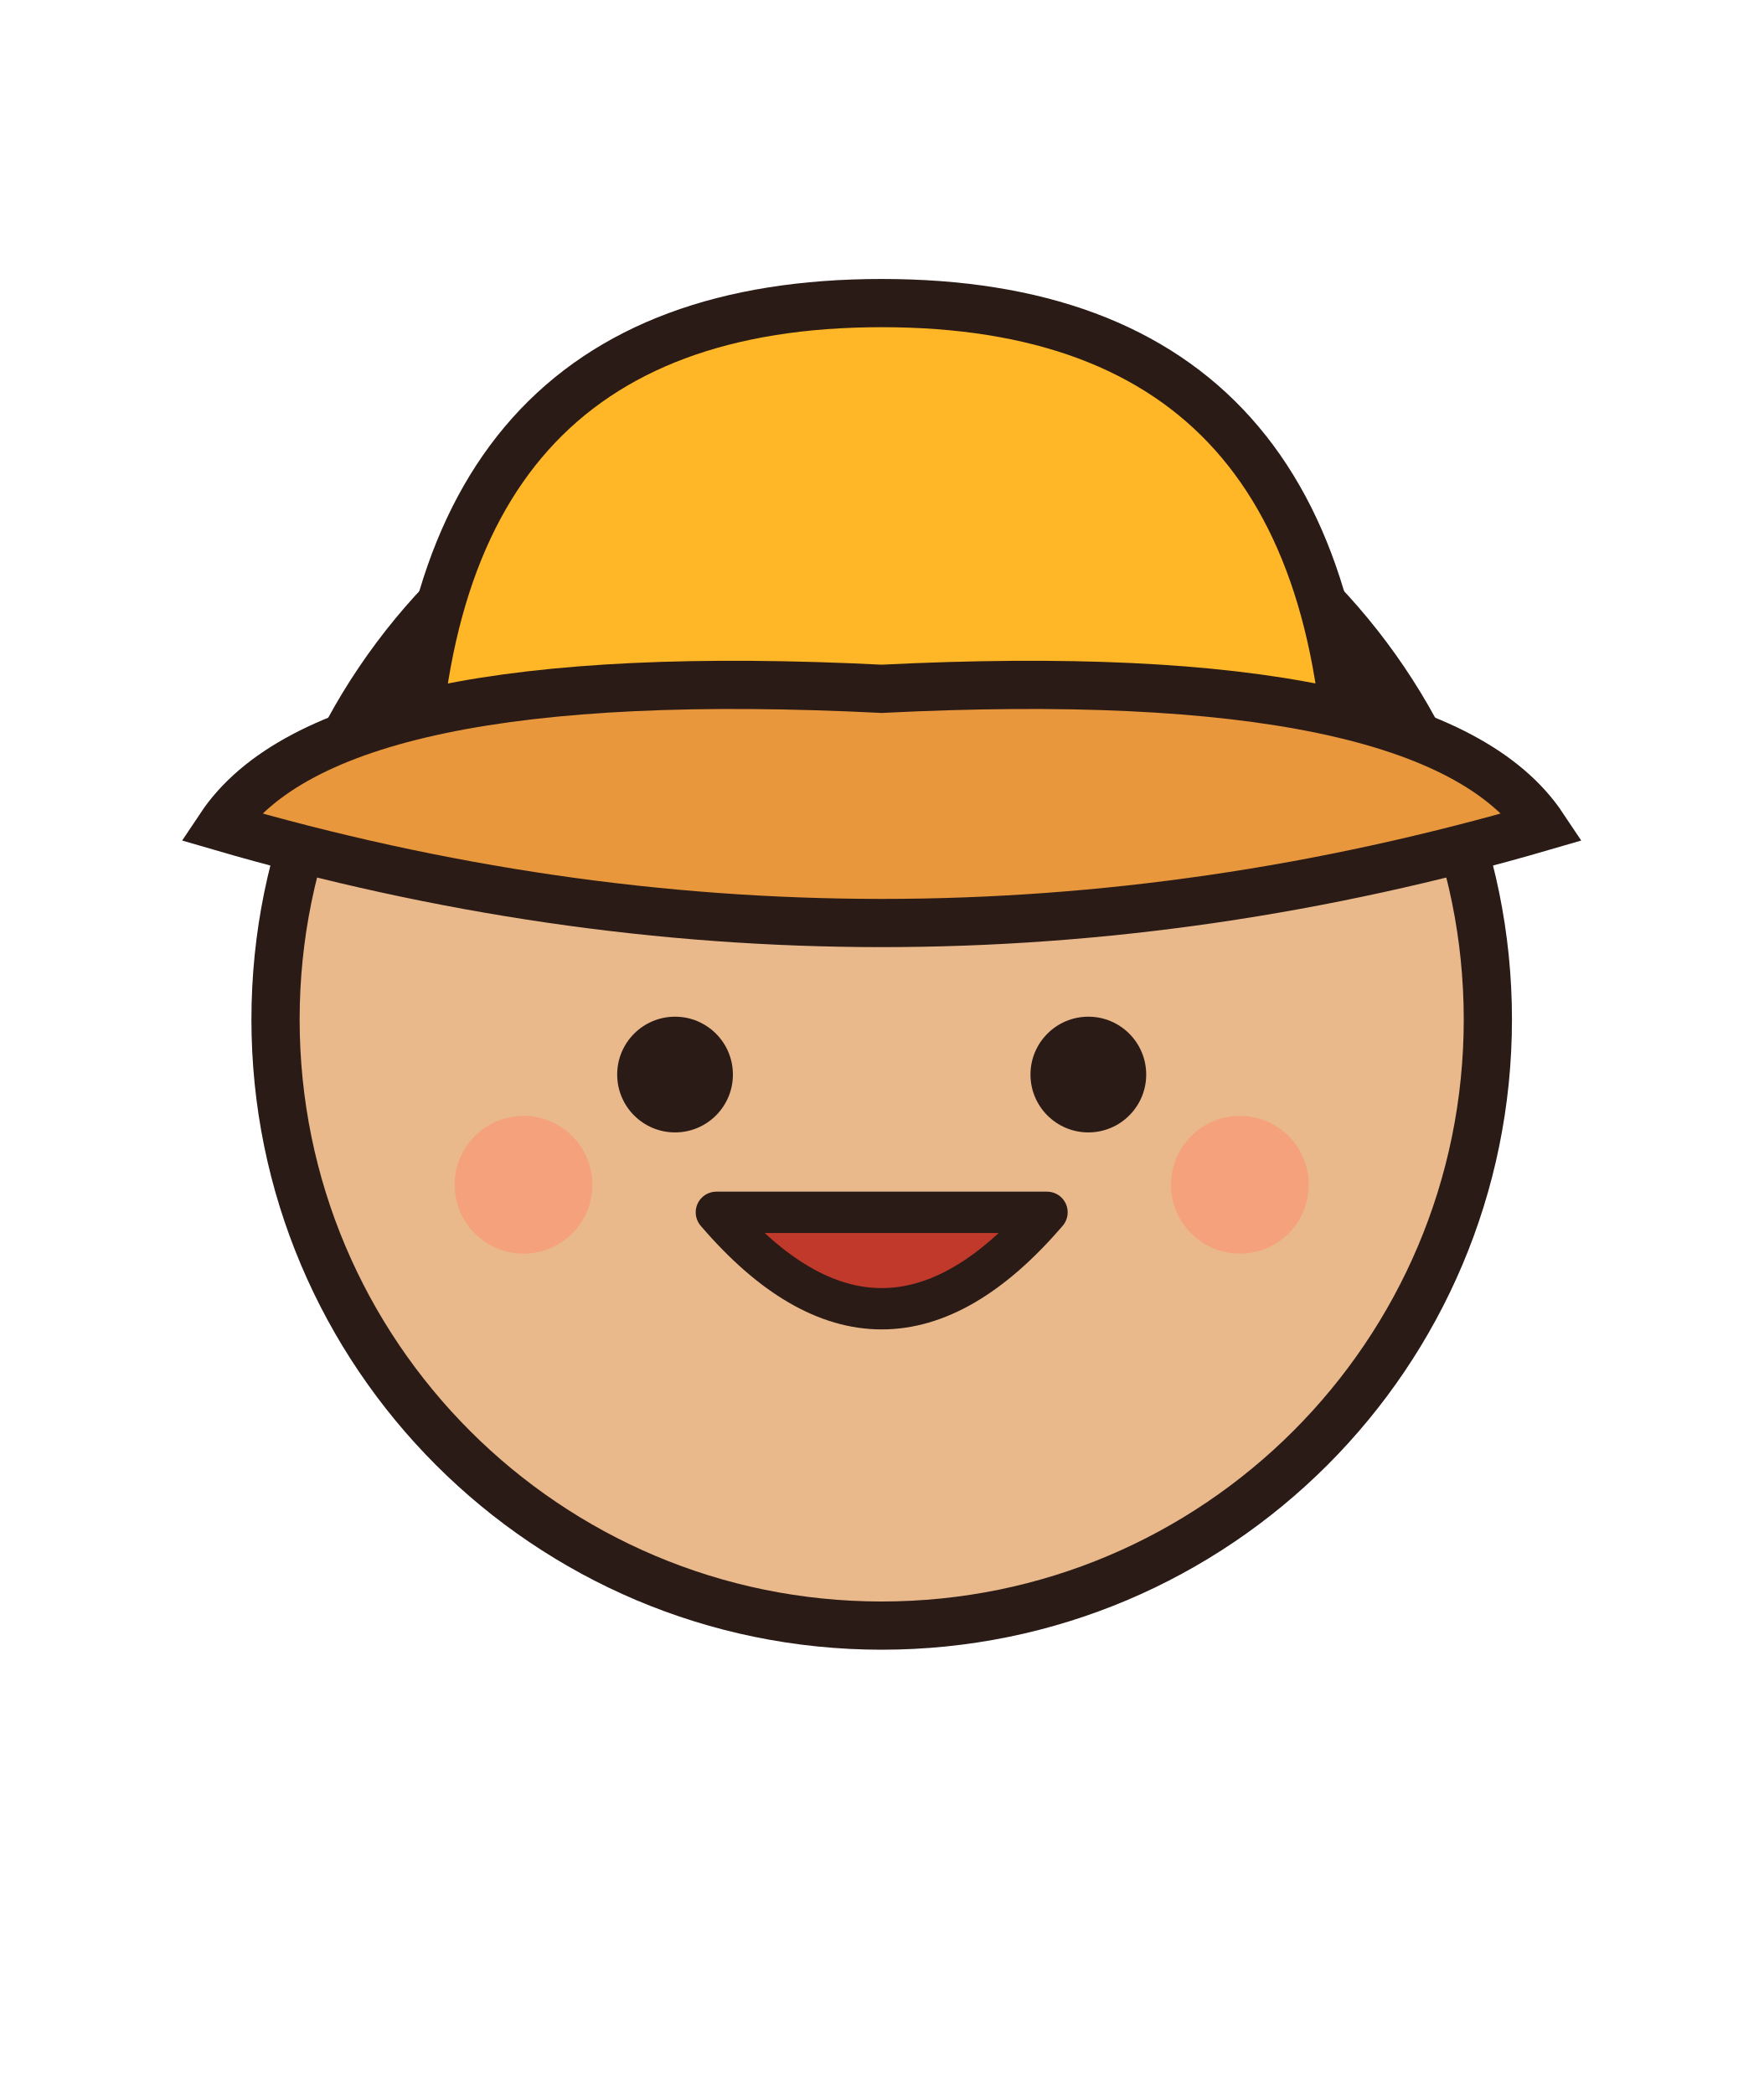
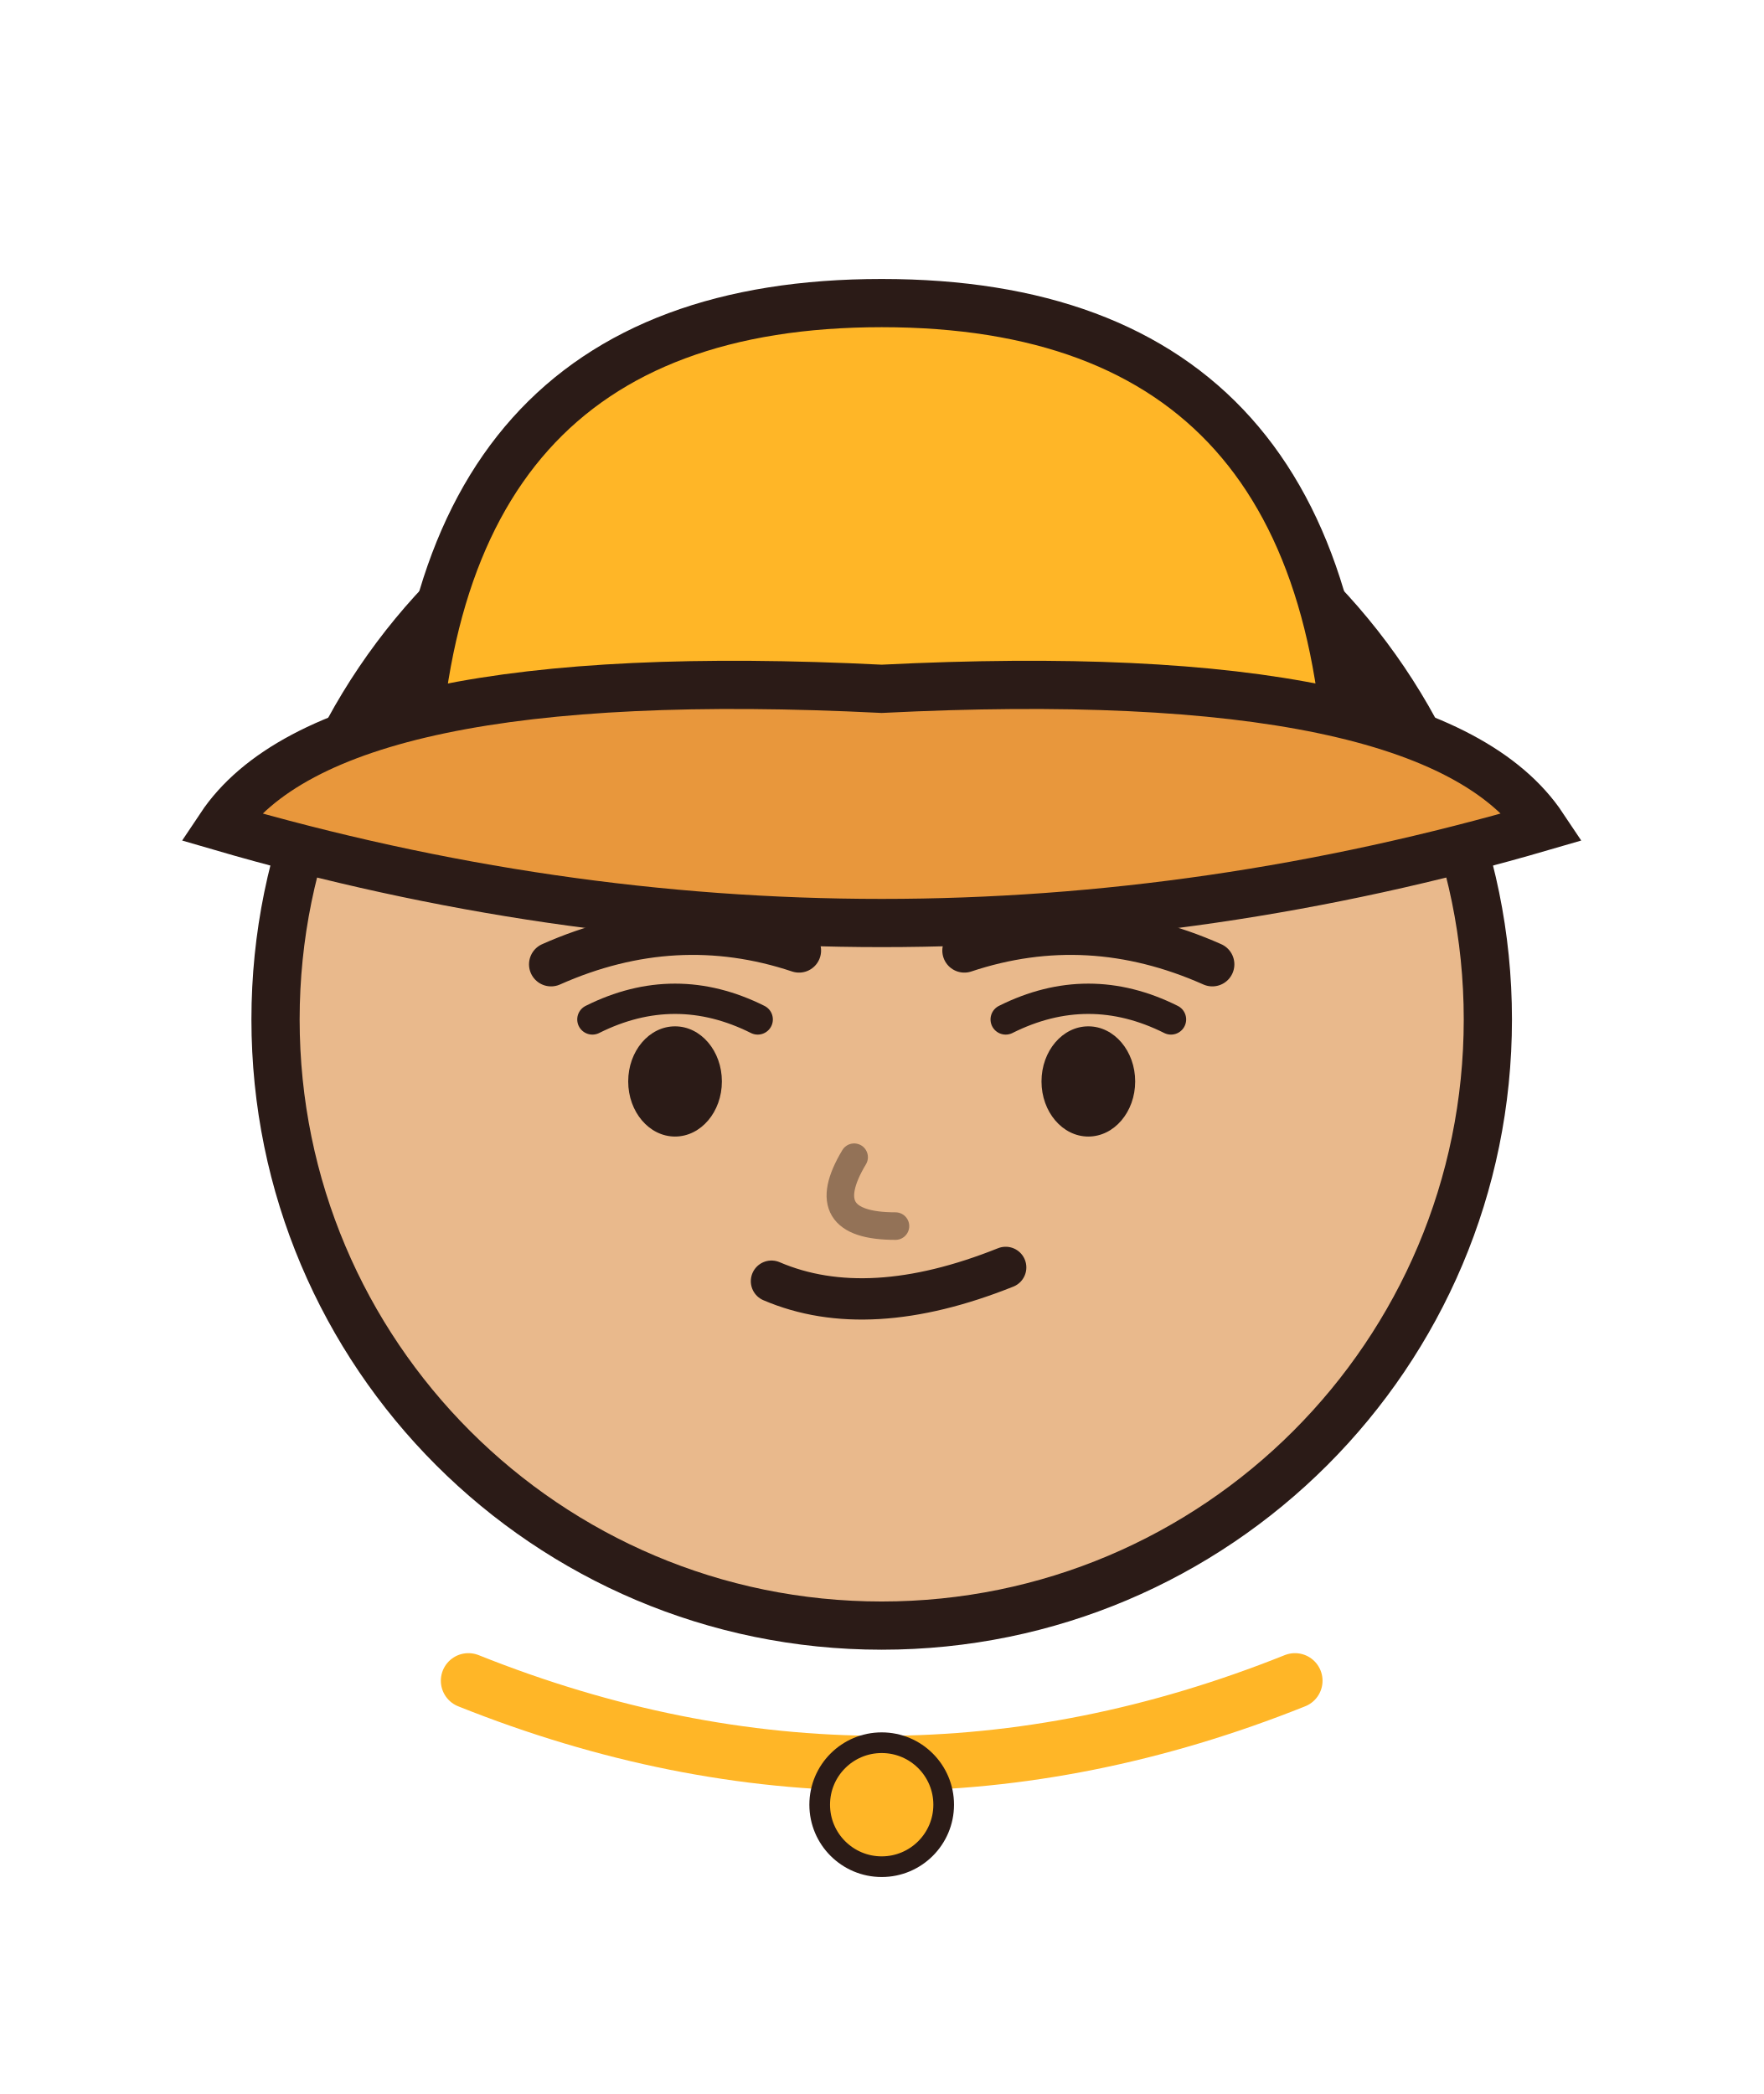
<svg xmlns="http://www.w3.org/2000/svg" viewBox="-64 -68 128 152">
  <circle cx="0" cy="6" r="44" fill="#E9B98C" stroke="#2B1B17" stroke-width="3.5" />
+   <path d="M -30 54 Q 0 66 30 54" stroke="#FFB627" stroke-width="4" fill="none" stroke-linecap="round" />
+   <circle cx="0" cy="63" r="4.5" fill="#FFB627" stroke="#2B1B17" stroke-width="1.5" />
  <path d="M -34 -8 Q -34 -46 0 -46 Q 34 -46 34 -8 Z" fill="#FFB627" stroke="#2B1B17" stroke-width="3.5" />
  <path d="M -48 -8 Q 0 6 48 -8 Q 40 -20 0 -18 Q -40 -20 -48 -8 Z" fill="#E8973C" stroke="#2B1B17" stroke-width="3.5" />
-   <circle cx="-15" cy="10" r="4.2" fill="#2B1B17" />
-   <circle cx="15" cy="10" r="4.2" fill="#2B1B17" />
-   <circle cx="-26" cy="18" r="5" fill="#FF8A6B" opacity="0.5" />
-   <circle cx="26" cy="18" r="5" fill="#FF8A6B" opacity="0.5" />
-   <path d="M -12 20 Q 0 34 12 20 Z" fill="#C0392B" stroke="#2B1B17" stroke-width="3" stroke-linejoin="round" />
+   <path d="M -24 2 Q -15 -2 -6 1" stroke="#2B1B17" stroke-width="3.2" fill="none" stroke-linecap="round" />
+   <path d="M 24 2 Q 15 -2 6 1" stroke="#2B1B17" stroke-width="3.2" fill="none" stroke-linecap="round" />
+   <path d="M -21 6 Q -15 3 -9 6" stroke="#2B1B17" stroke-width="2.2" fill="none" stroke-linecap="round" />
+   <path d="M 21 6 Q 15 3 9 6" stroke="#2B1B17" stroke-width="2.2" fill="none" stroke-linecap="round" />
+   <ellipse cx="-15" cy="10.5" rx="3.4" ry="4" fill="#2B1B17" />
+   <ellipse cx="15" cy="10.5" rx="3.4" ry="4" fill="#2B1B17" />
+   <path d="M -2 16 Q -5 21 1 21" stroke="#2B1B17" stroke-width="2" fill="none" stroke-linecap="round" opacity="0.45" />
+   <path d="M -8 25 Q -1 28 9 24" stroke="#2B1B17" stroke-width="3" fill="none" stroke-linecap="round" />
</svg>
